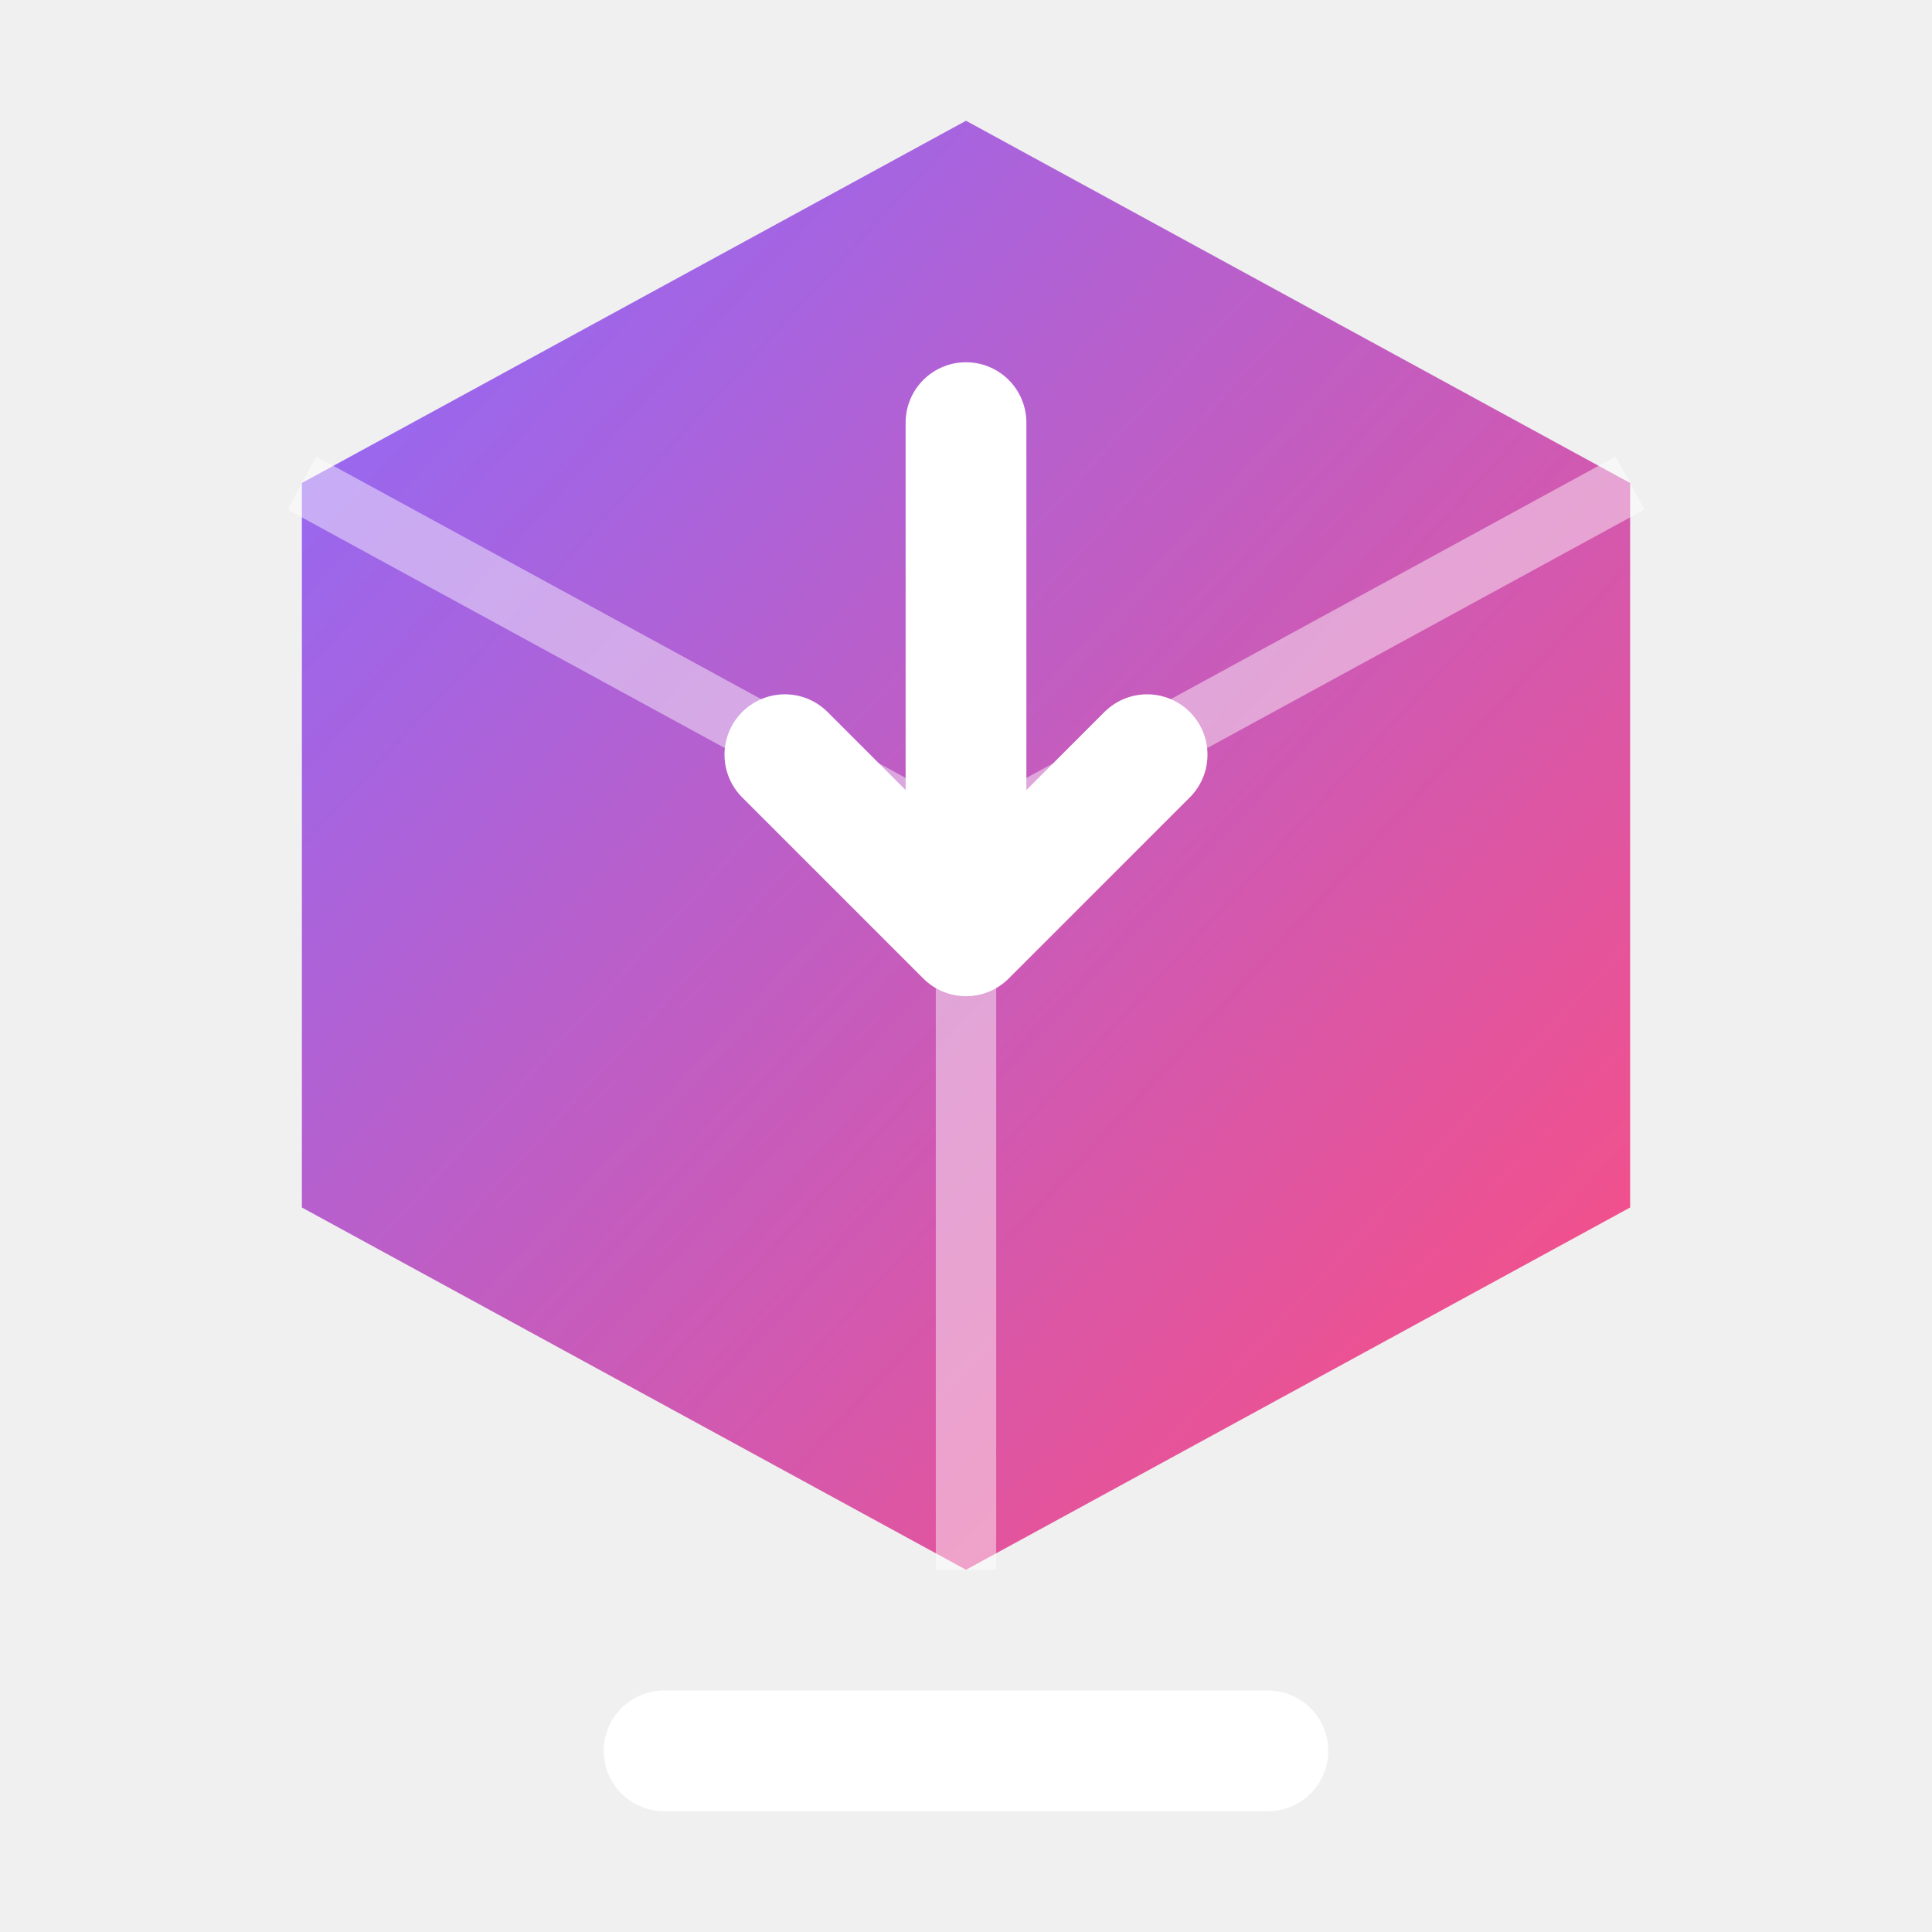
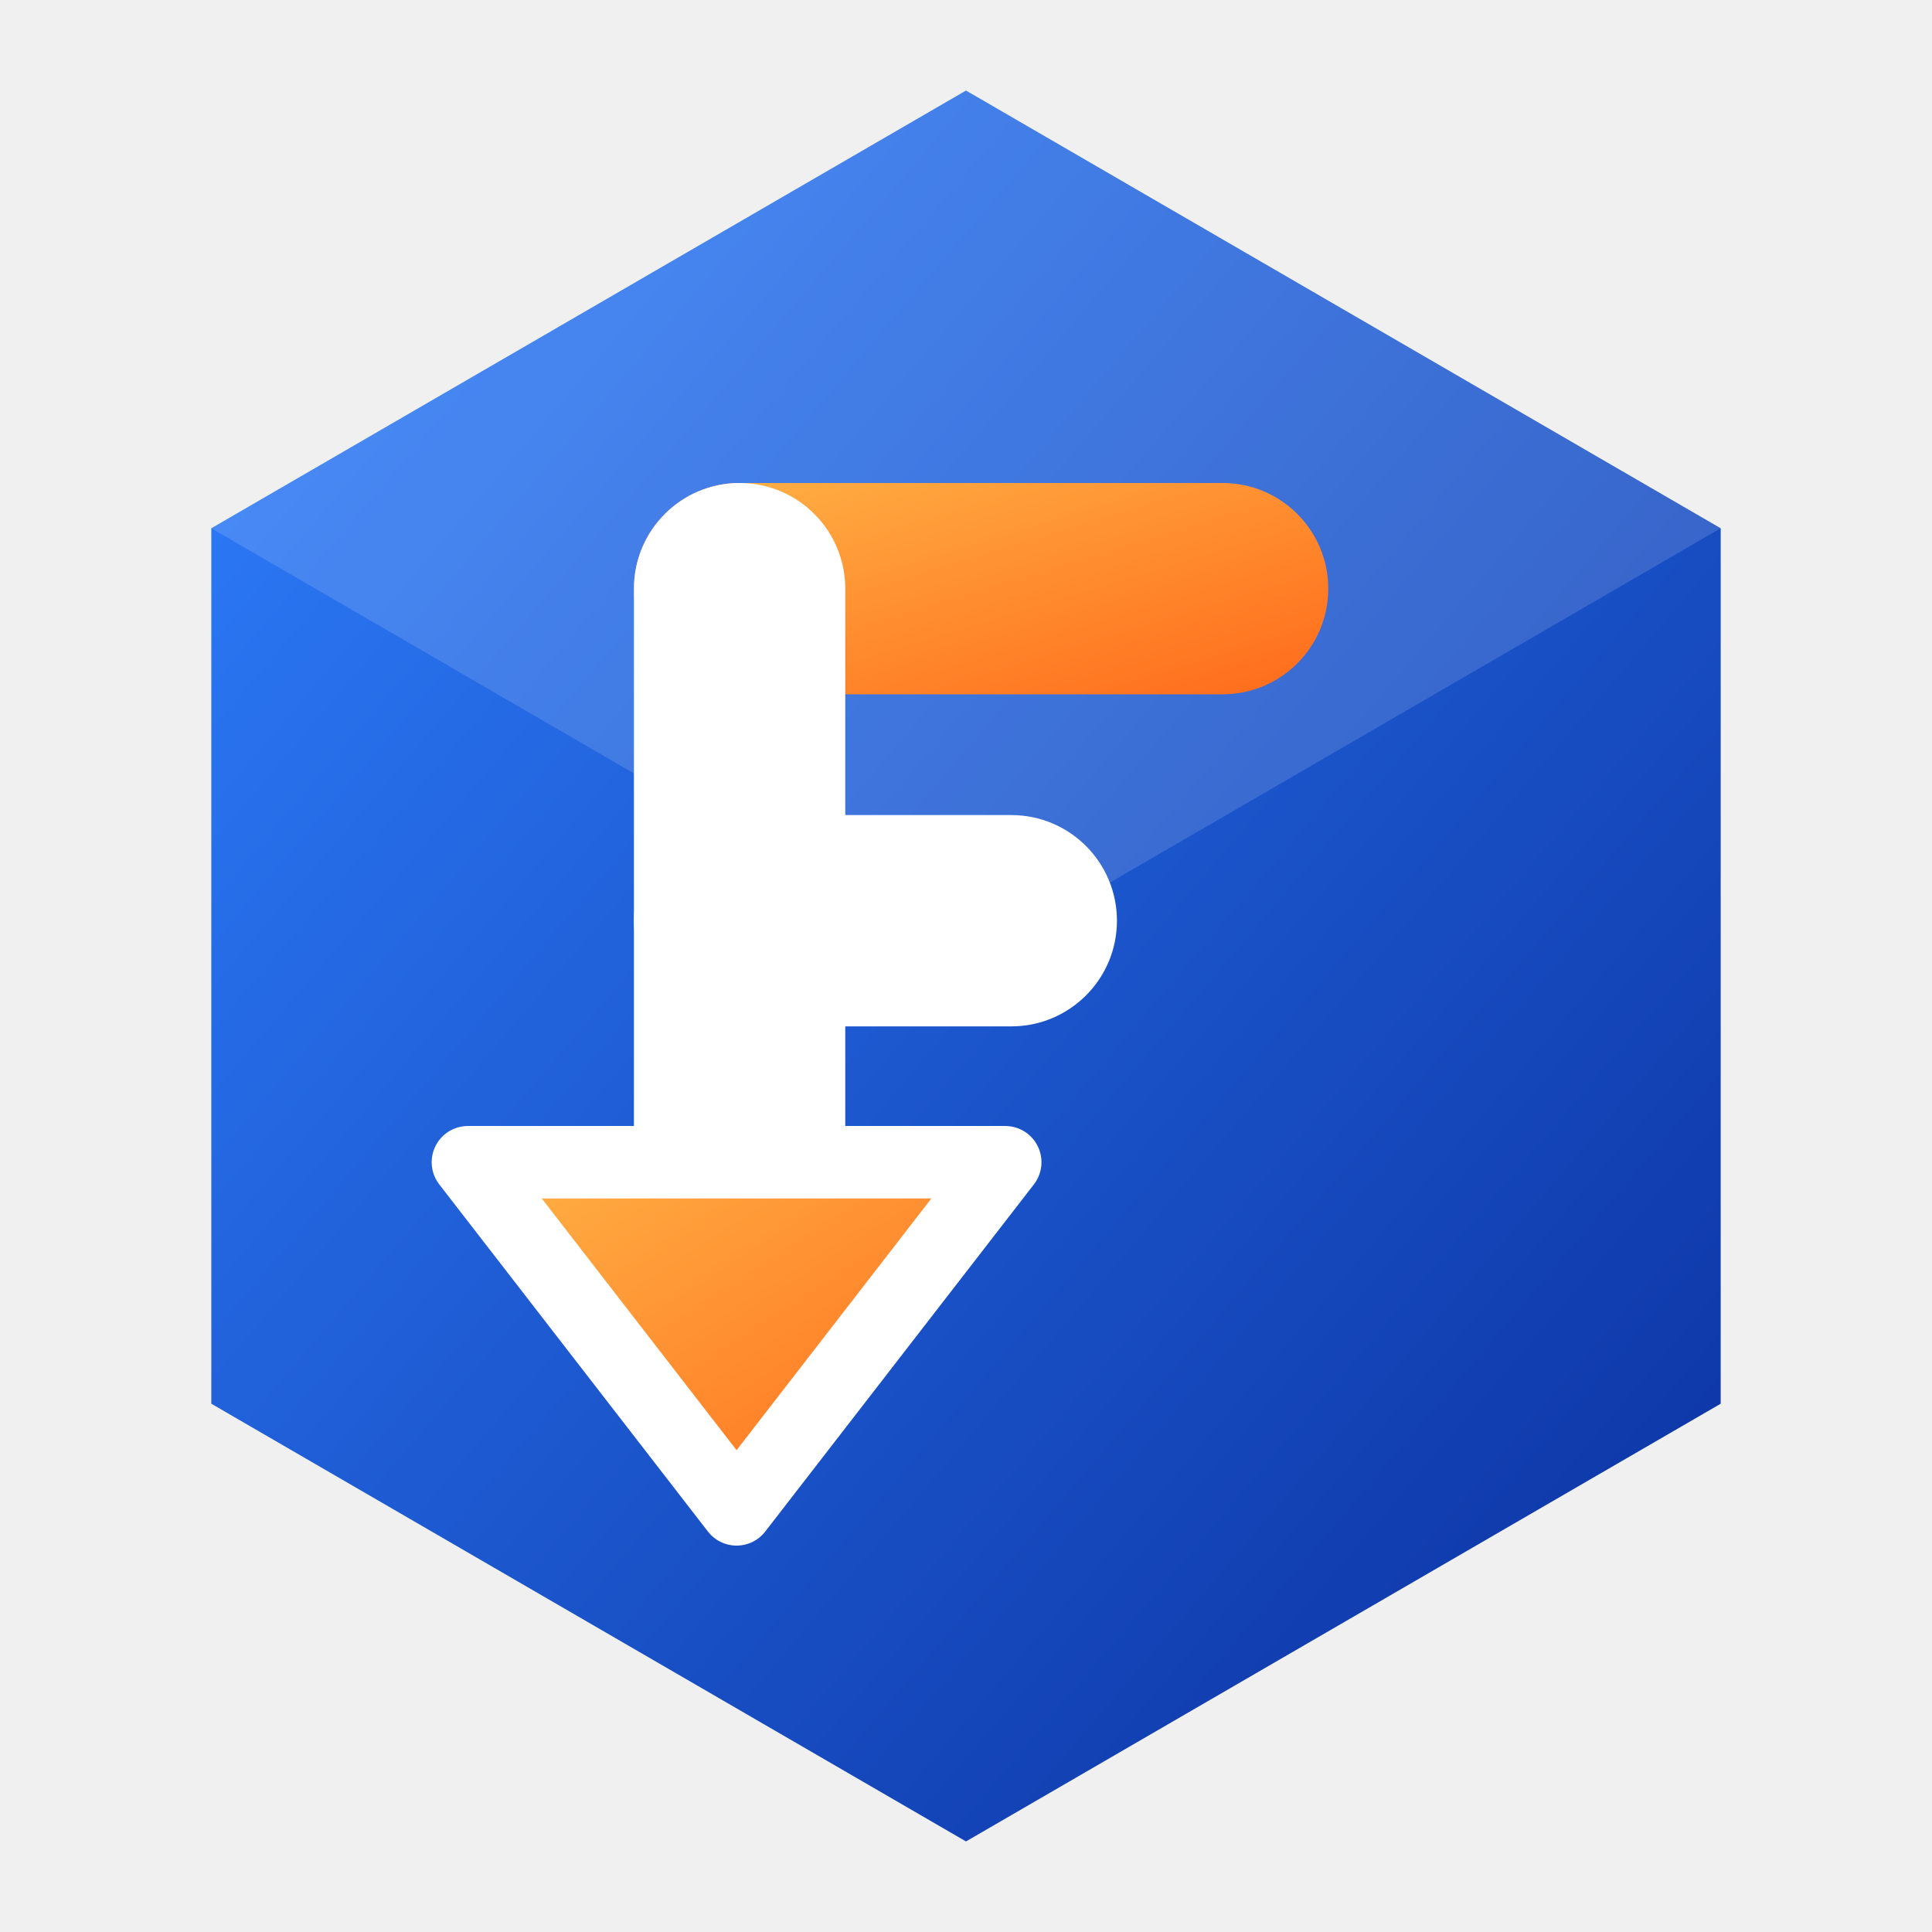
<svg xmlns="http://www.w3.org/2000/svg" viewBox="0 0 64 64" role="img" aria-label="Logo Fetchr Box">
  <defs>
-     <linearGradient id="g" x1="0" y1="0" x2="1" y2="1">
-       <stop offset="0" stop-color="#8a6bff" />
-       <stop offset="1" stop-color="#ff4d7d" />
+     <linearGradient id="b" x1="0" y1="0" x2="1" y2="1">
+       <stop offset="0" stop-color="#2f80ff" />
+       <stop offset="1" stop-color="#0a2f9e" />
+     </linearGradient>
+     <linearGradient id="o" x1="0" y1="0" x2="1" y2="1">
+       <stop offset="0" stop-color="#ffb347" />
+       <stop offset="1" stop-color="#ff6a1a" />
    </linearGradient>
  </defs>
-   <path d="M32 4l22 12v24L32 52 10 40V16z" fill="url(#g)" />
-   <path d="M10 16l22 12 22-12M32 28v24" fill="none" stroke="#fff" stroke-opacity=".45" stroke-width="2" stroke-linejoin="round" />
-   <path d="M32 14v17m0 0l-6-6m6 6l6-6M22 58h20" fill="none" stroke="#fff" stroke-width="4" stroke-linecap="round" stroke-linejoin="round" />
+   <path d="M32 3l25 14.5v29L32 61 7 46.5v-29z" fill="url(#b)" />
+   <path d="M32 3l25 14.5L32 32 7 17.5z" fill="#fff" fill-opacity=".14" />
+   <path d="M21 17h24v7H28v6h13v7H28v3" fill="none" stroke="#fff" stroke-width="0" />
+   <rect x="21" y="16" width="23" height="7" rx="3.5" fill="url(#o)" />
+   <rect x="21" y="27" width="16" height="7" rx="3.5" fill="#fff" />
+   <path d="M21 16h7v22h-7z" fill="#fff" fill-opacity="0" />
+   <rect x="21" y="16" width="7" height="25" rx="3.5" fill="#fff" />
+   <path d="M15.5 38.5h17.8L24.4 50z" fill="url(#o)" stroke="#fff" stroke-width="2.4" stroke-linejoin="round" />
</svg>
